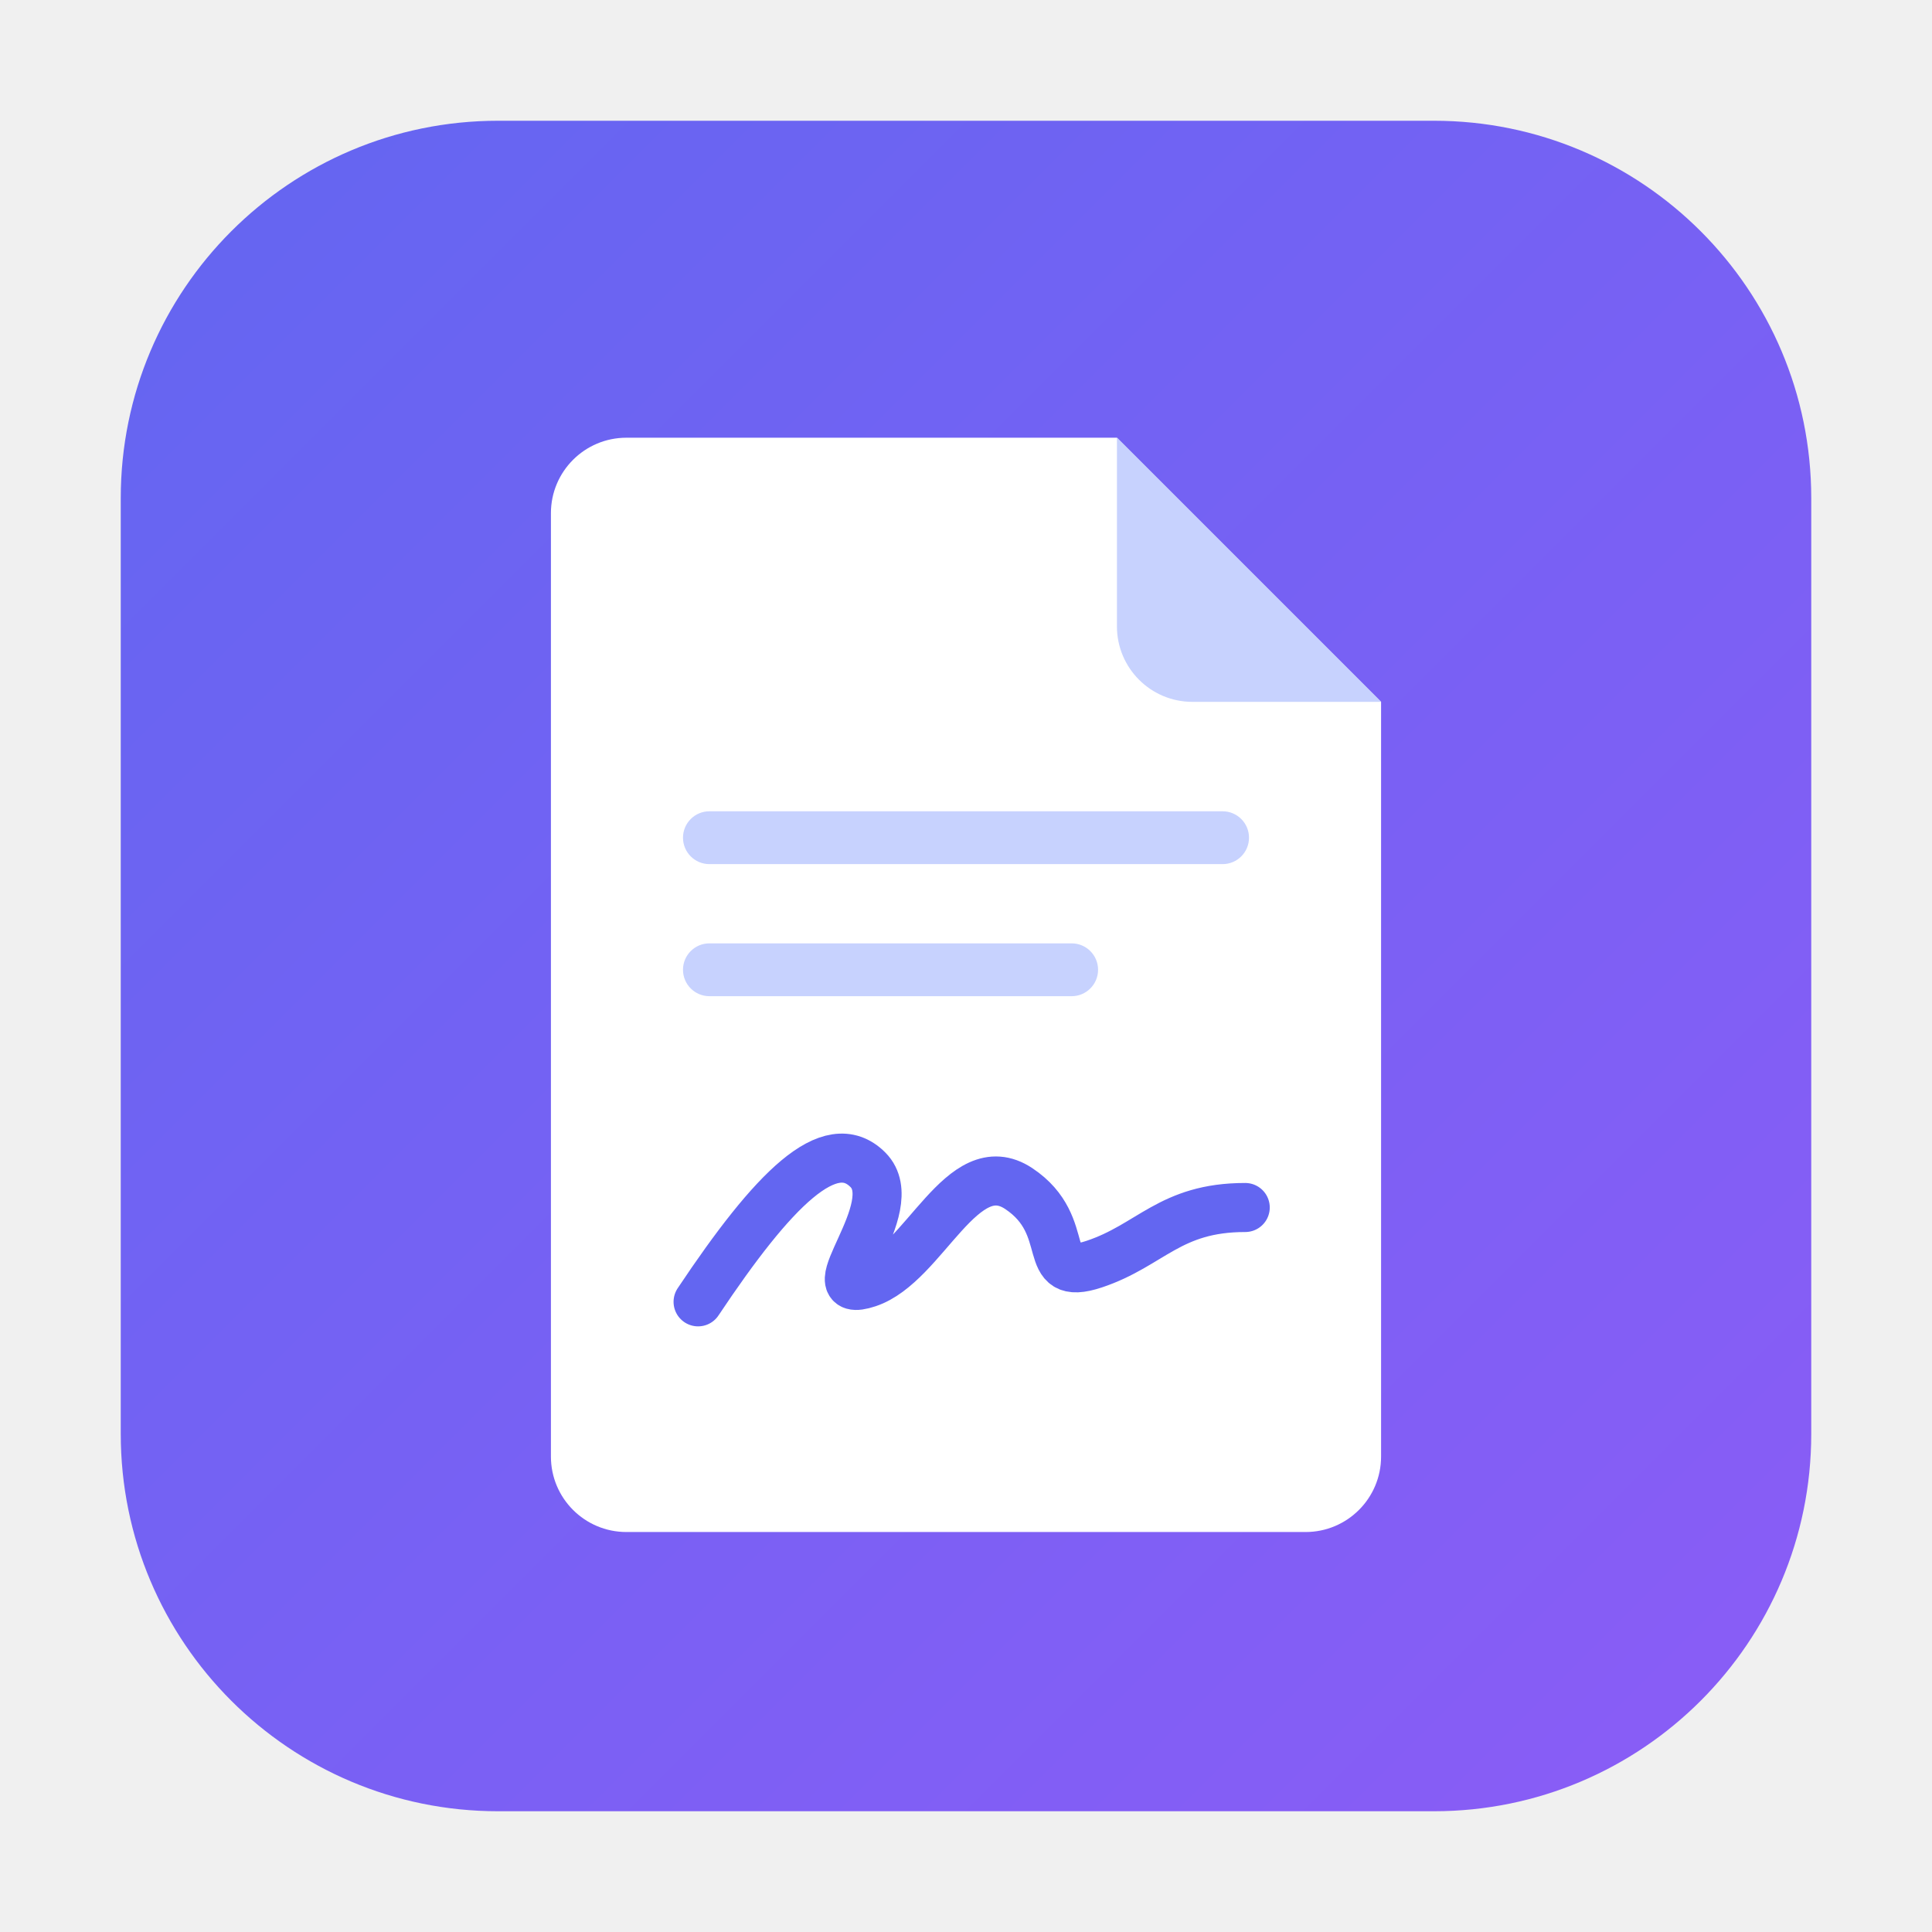
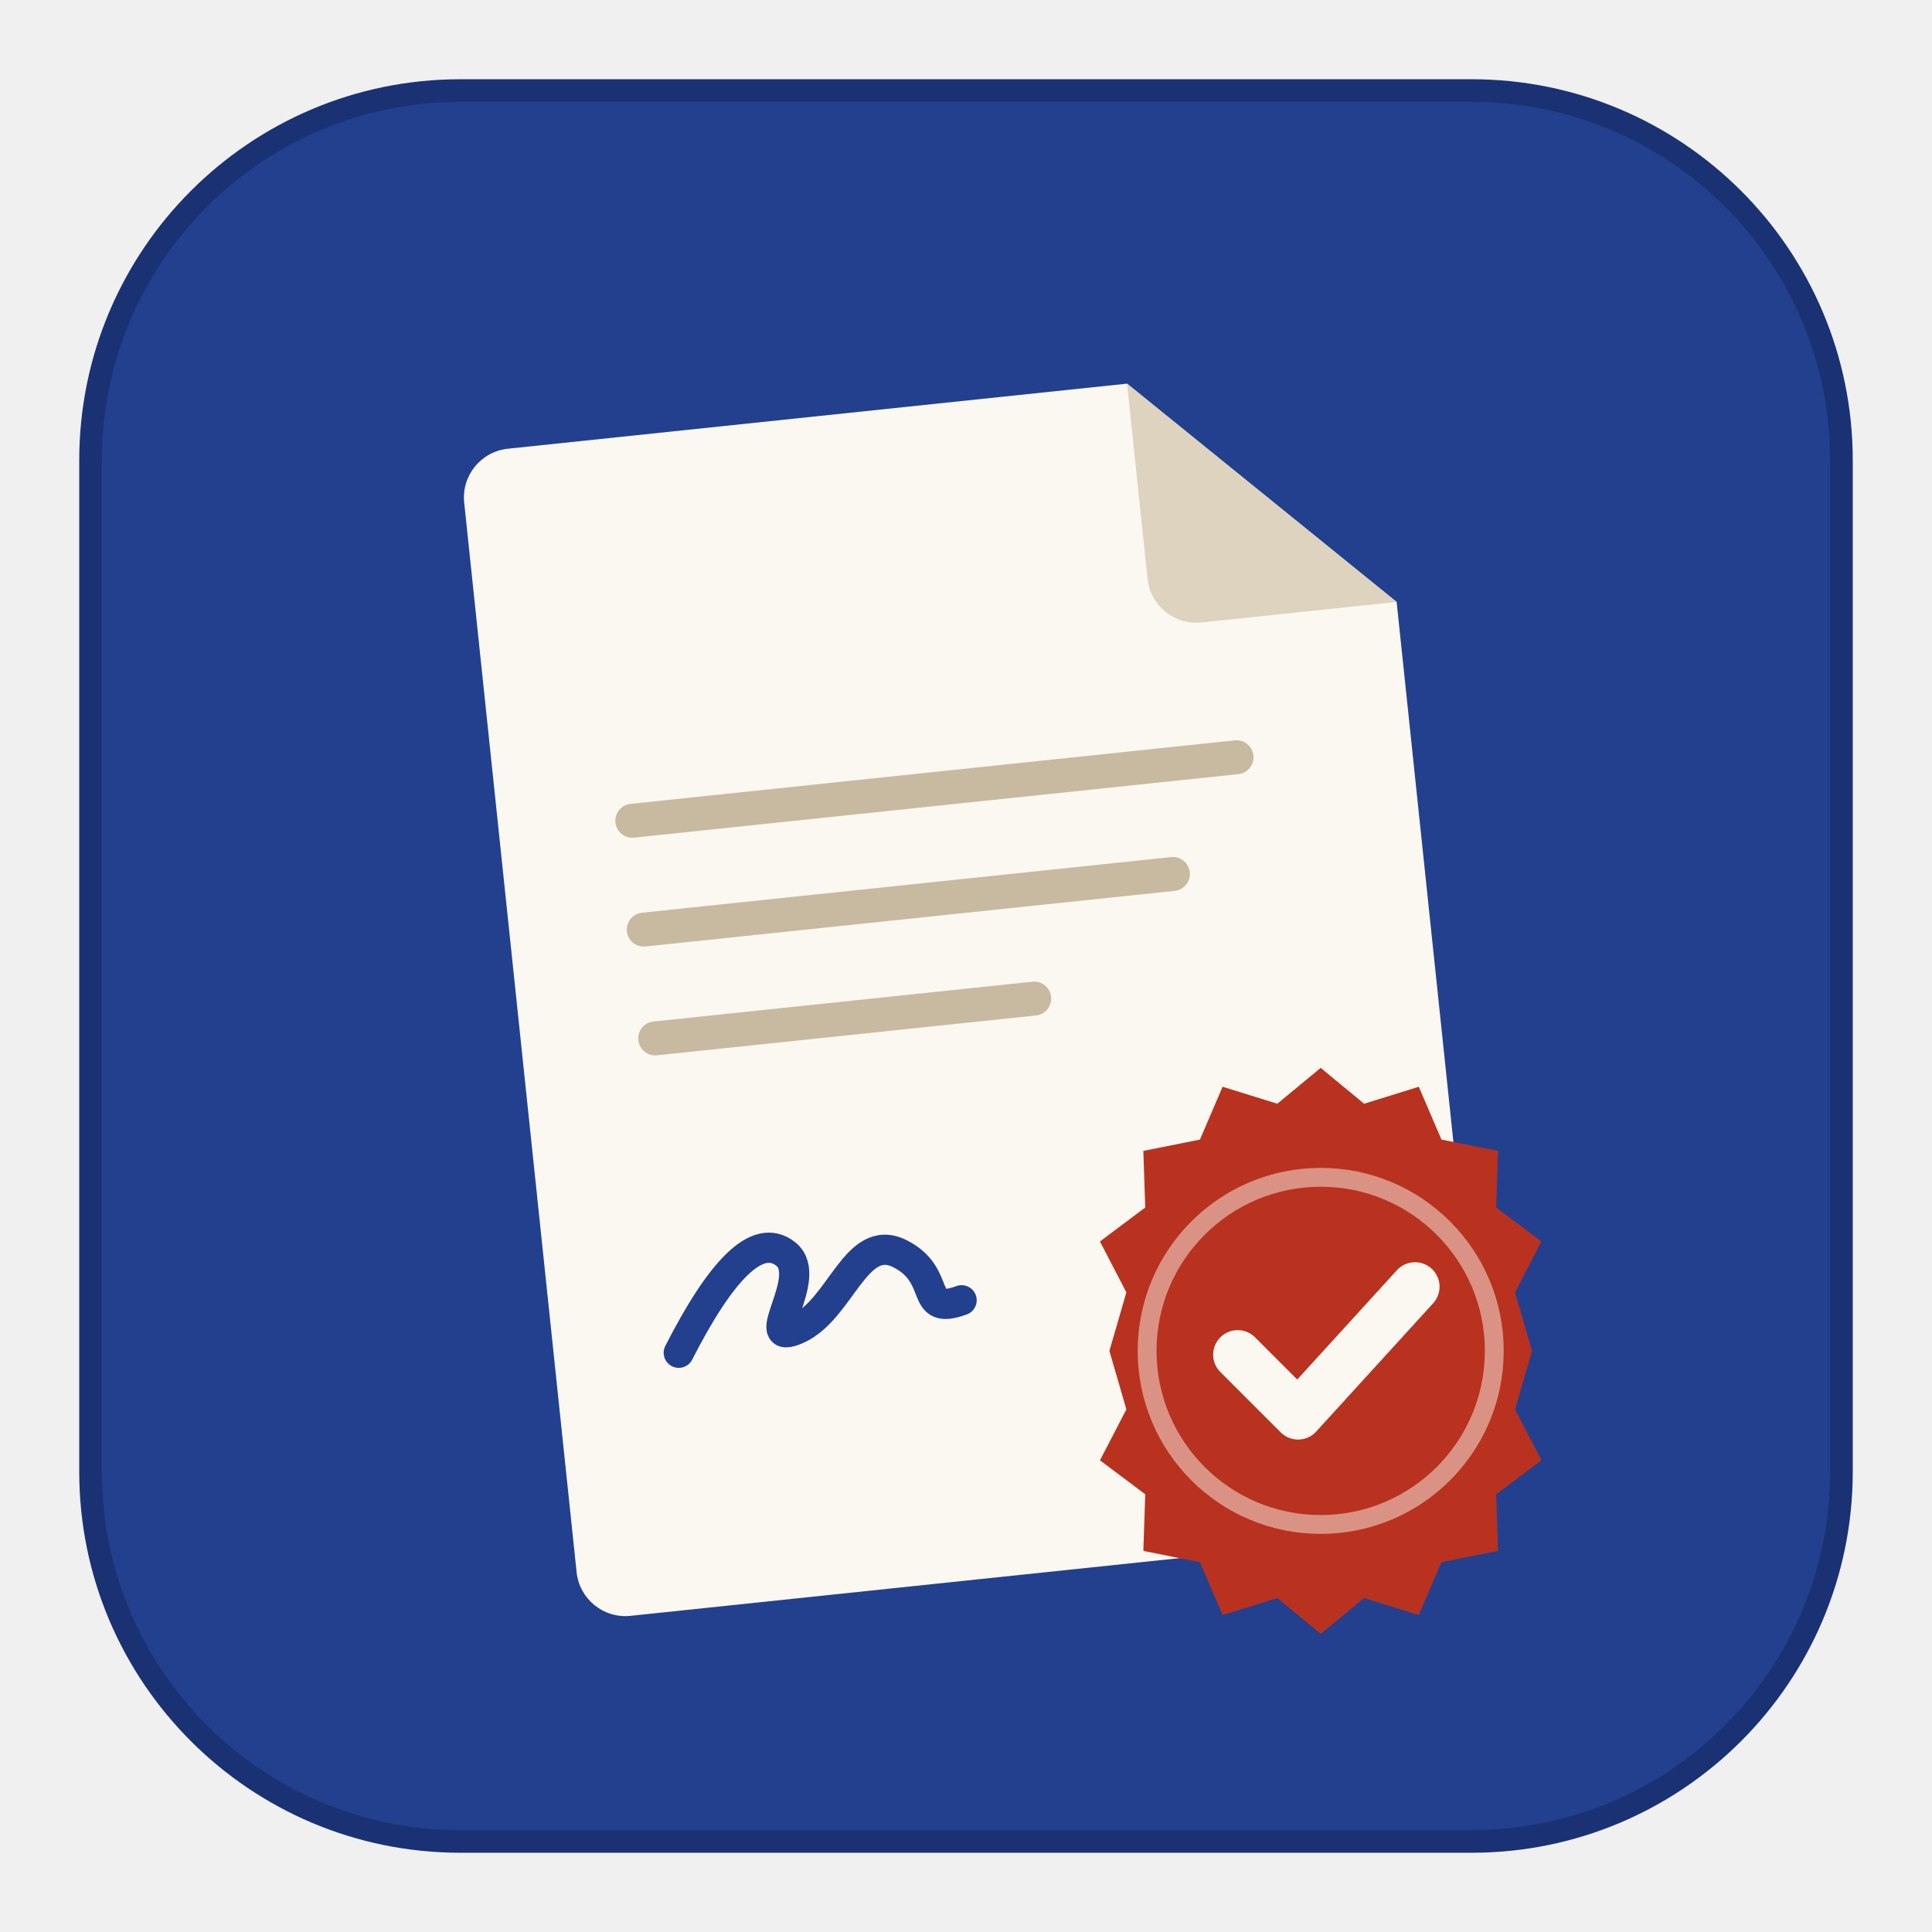
<svg xmlns="http://www.w3.org/2000/svg" viewBox="0 0 1024 1024">
-   <defs>
-     <linearGradient id="bg" x1="0" y1="0" x2="1" y2="1">
-       <stop offset="0" stop-color="#6366f1" />
-       <stop offset="1" stop-color="#8b5cf6" />
-     </linearGradient>
-   </defs>
-   <rect x="64" y="64" width="896" height="896" rx="200" fill="url(#bg)" />
-   <path d="M332 232h260l140 140v400a40 40 0 0 1-40 40H332a40 40 0 0 1-40-40V272a40 40 0 0 1 40-40z" fill="#fff" />
-   <path d="M592 232v100a40 40 0 0 0 40 40h100z" fill="#c7d2fe" />
-   <rect x="362" y="430" width="300" height="28" rx="14" fill="#c7d2fe" />
-   <rect x="362" y="500" width="220" height="28" rx="14" fill="#c7d2fe" />
-   <path d="M370 690c40-60 70-90 90-70s-30 70 0 60 50-70 80-50 10 50 40 40 40-30 80-30" fill="none" stroke="#6366f1" stroke-width="26" stroke-linecap="round" stroke-linejoin="round" />
+   <rect x="48" y="48" width="928" height="928" rx="196" fill="#23408e" />
+   <rect x="48" y="48" width="928" height="928" rx="196" fill="none" stroke="#1a3274" stroke-width="12" />
+   <g transform="rotate(-6 512 520)">
+     <path d="M300 214h330l130 130v466a26 26 0 0 1-26 26H300a26 26 0 0 1-26-26V240a26 26 0 0 1 26-26z" fill="#fbf8f1" />
+     <path d="M630 214v104a26 26 0 0 0 26 26h104z" fill="#ddd3be" />
+     <rect x="336" y="408" width="340" height="18" rx="9" fill="#c7baa0" />
+     <rect x="336" y="466" width="300" height="18" rx="9" fill="#c7baa0" />
+     <rect x="336" y="524" width="220" height="18" rx="9" fill="#c7baa0" />
+     <path d="M340 700c26-40 48-60 62-46s-22 48 2 40 36-48 58-34 6 34 30 28" fill="none" stroke="#23408e" stroke-width="16" stroke-linecap="round" stroke-linejoin="round" />
+   </g>
+   <g transform="translate(700 716)">
+     <path d="M0-150 23-131 52-140 64-112 94-106 93-76 117-58 103-31 112 0 103 31 117 58 93 76 94 106 64 112 52 140 23 131 0 150-23 131-52 140-64 112-94 106-93 76-117 58-103 31-112 0-103-31-117-58-93-76-94-106-64-112-52-140-23-131z" fill="#b8321f" />
+     <circle r="92" fill="none" stroke="#f5e0d8" stroke-width="10" opacity=".55" />
+     <path d="M-44 2 -12 34 50-34" fill="none" stroke="#fbf8f1" stroke-width="26" stroke-linecap="round" stroke-linejoin="round" />
+   </g>
</svg>
